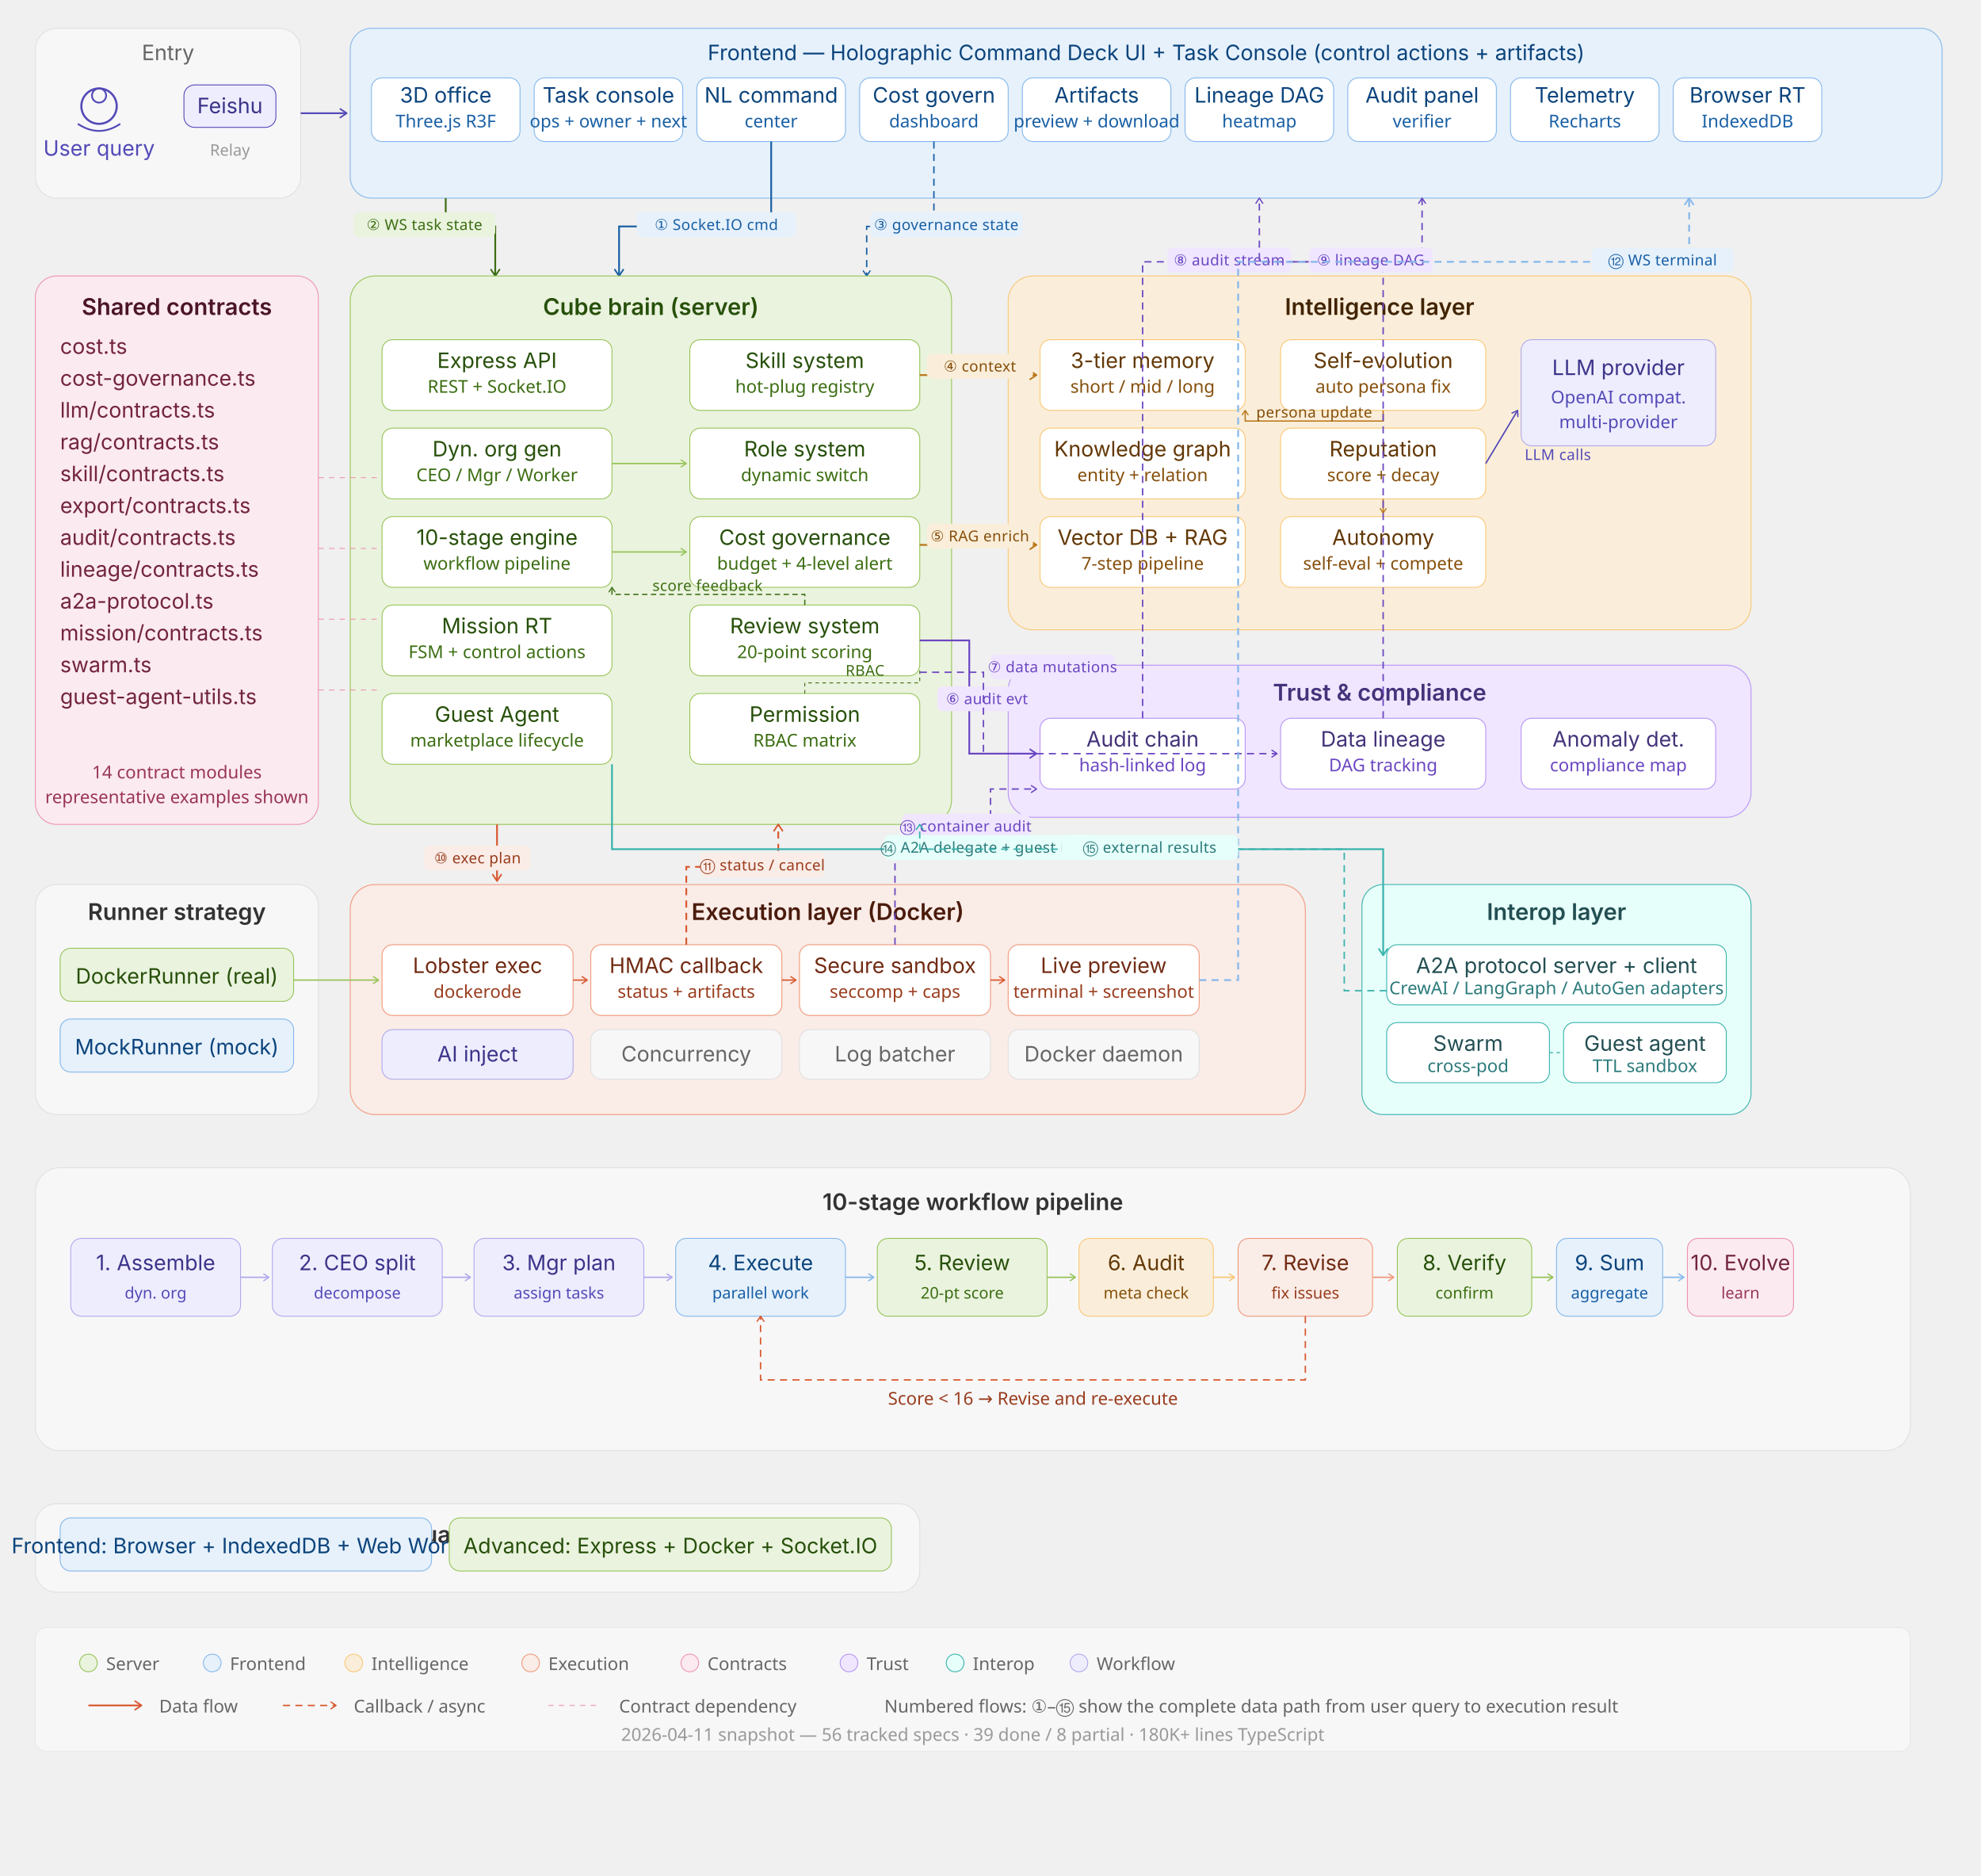
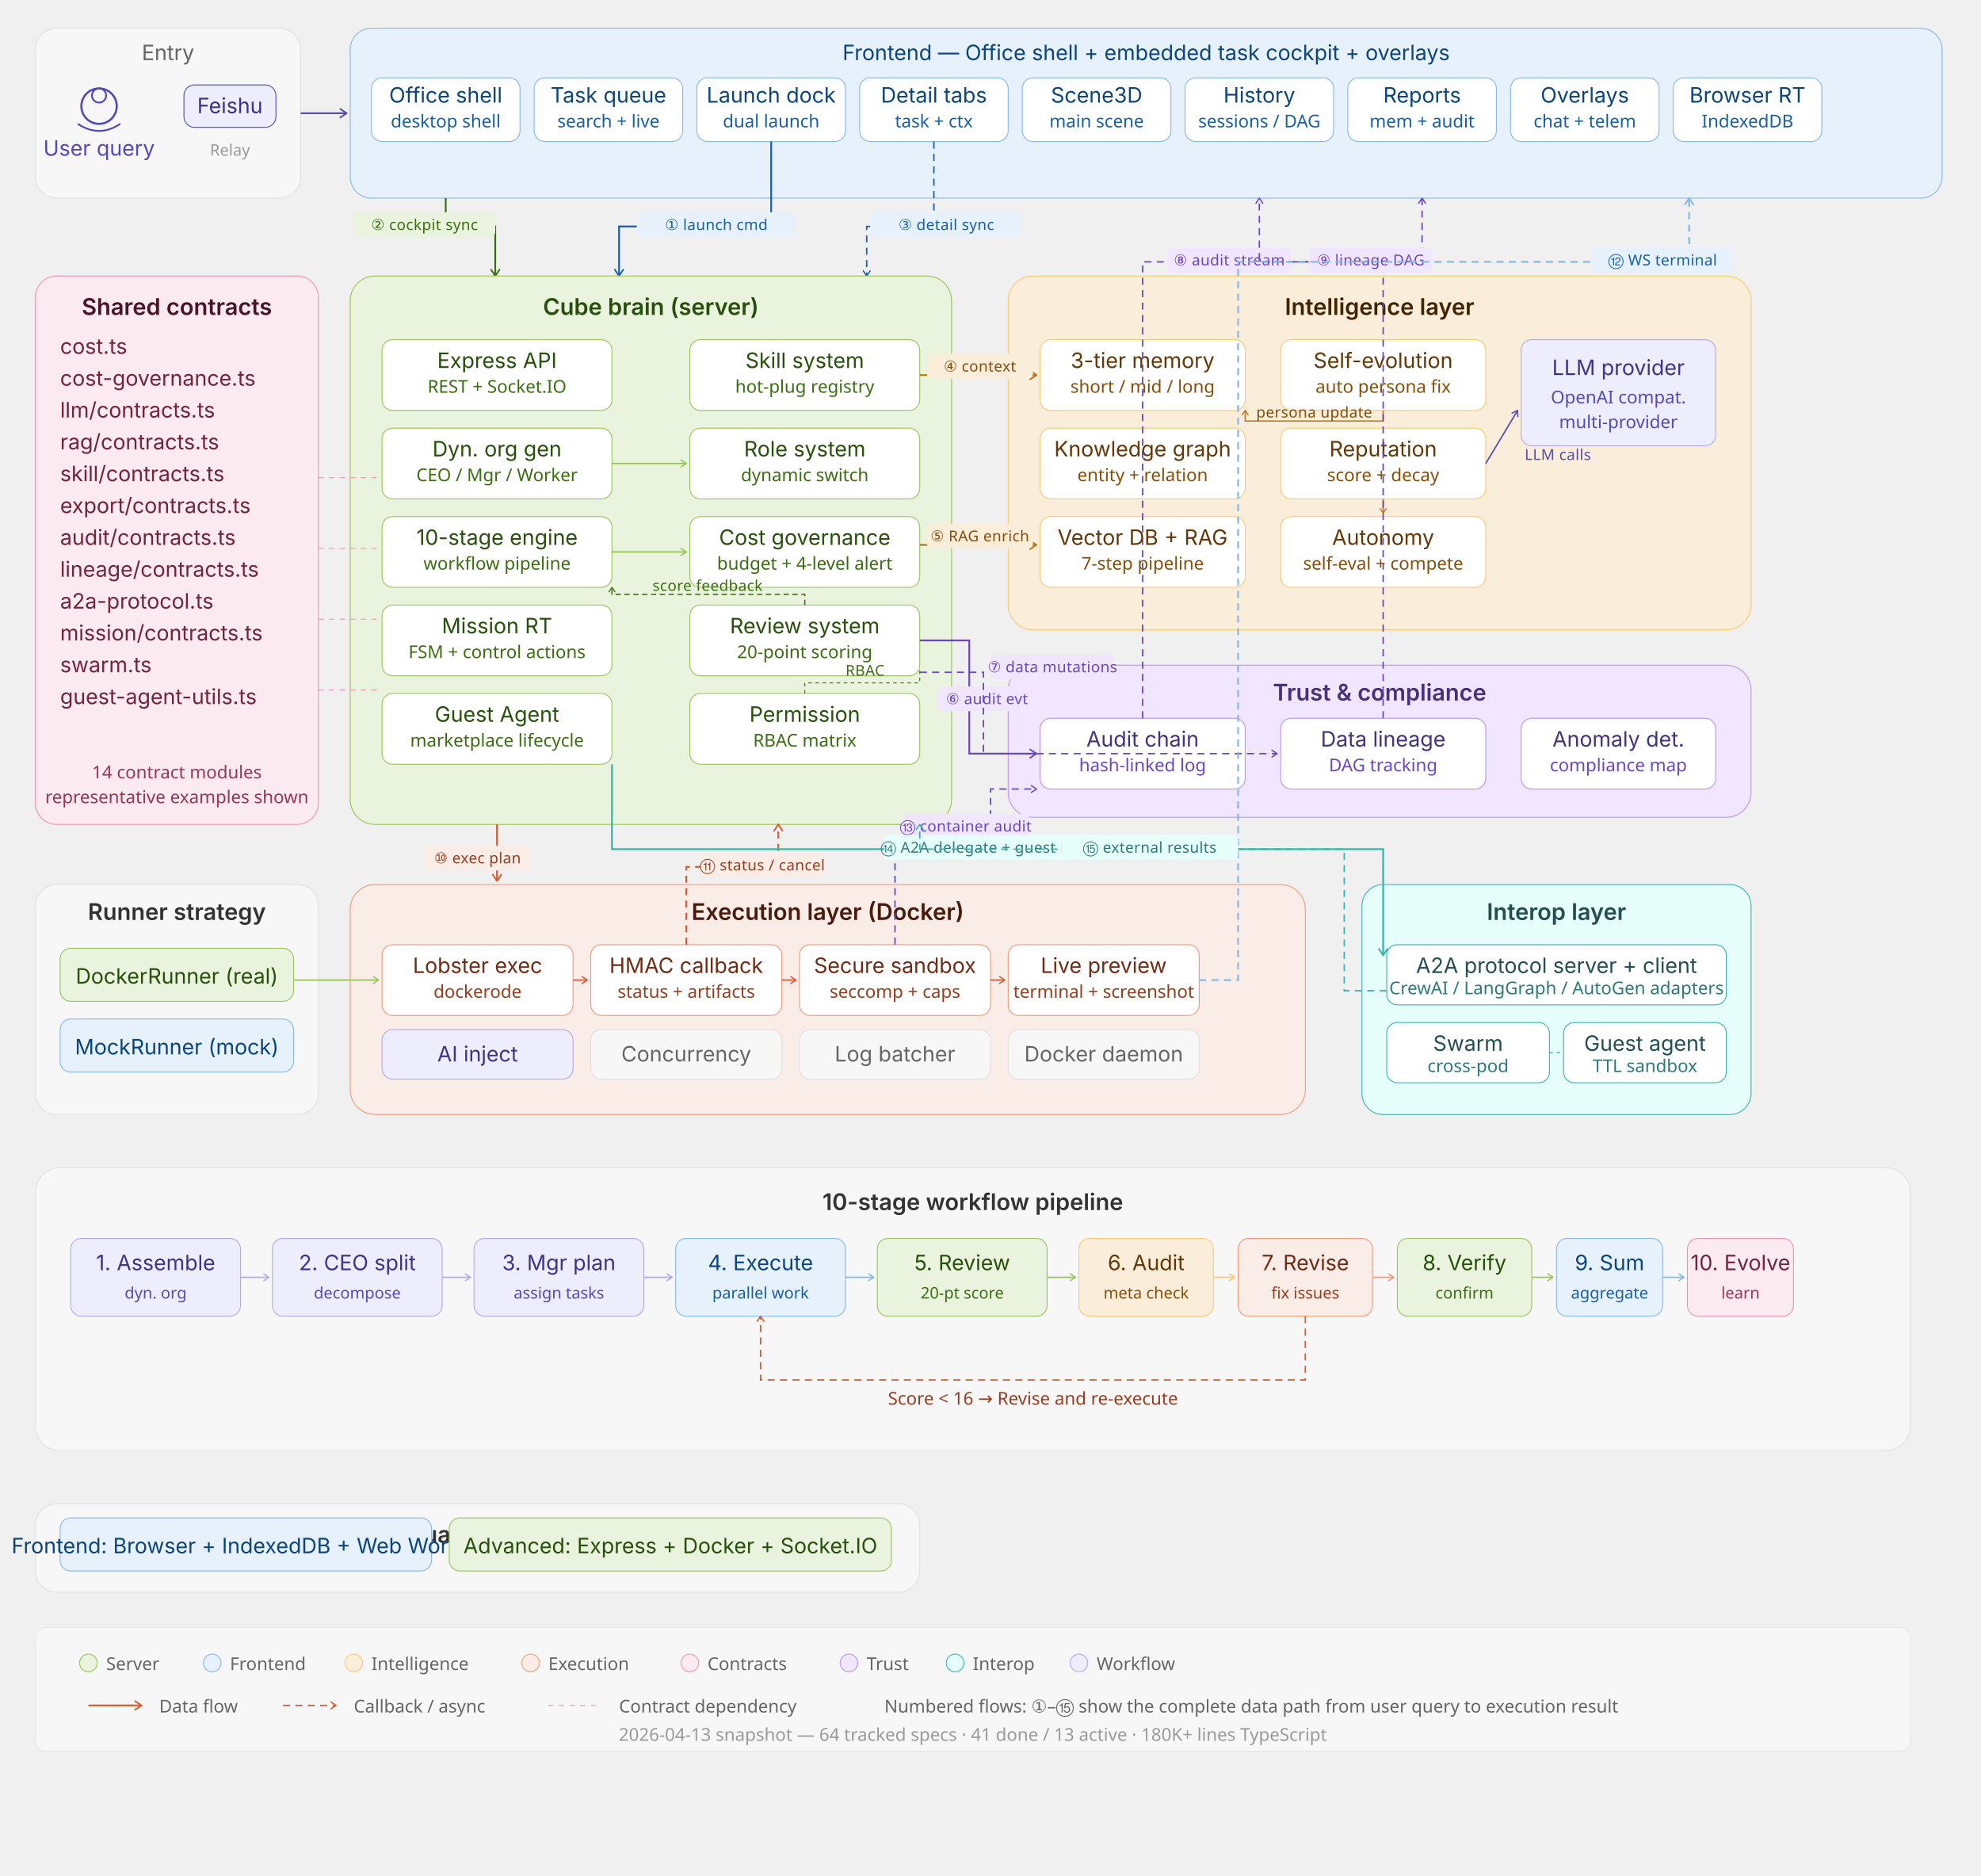
<svg xmlns="http://www.w3.org/2000/svg" width="1120" height="1060" viewBox="0 0 1120 1060">
  <style>
  .ts { font-family: system-ui, -apple-system, sans-serif; font-size: 12px; }
  .th { font-family: system-ui, -apple-system, sans-serif; font-size: 13px; font-weight: 600; }
  .sm { font-family: system-ui, sans-serif; font-size: 10px; }
  .xs { font-family: system-ui, sans-serif; font-size: 9px; }
  .fl { font-family: system-ui, sans-serif; font-size: 8.5px; letter-spacing: 0.02em; }
</style>
  <defs>
    <marker id="a" viewBox="0 0 10 10" refX="8" refY="5" markerWidth="6" markerHeight="6" orient="auto-start-reverse">
      <path d="M2 1L8 5L2 9" fill="none" stroke="context-stroke" stroke-width="1.5" stroke-linecap="round" stroke-linejoin="round" />
    </marker>
  </defs>
  <rect x="20" y="16" width="150" height="96" rx="12" fill="#F7F7F8" stroke="#E0E0E0" stroke-width="0.5" />
  <text class="ts" x="95" y="34" text-anchor="middle" fill="#666">Entry</text>
  <circle cx="56" cy="60" r="10" fill="none" stroke="#534AB7" stroke-width="1.2" />
  <circle cx="56" cy="54" r="4" fill="none" stroke="#534AB7" stroke-width="1" />
  <path d="M44 70Q56 78 68 70" fill="none" stroke="#534AB7" stroke-width="1" />
  <text class="ts" x="56" y="88" text-anchor="middle" fill="#534AB7">User query</text>
  <rect x="104" y="48" width="52" height="24" rx="6" fill="#EEEDFE" stroke="#534AB7" stroke-width="0.5" />
  <text class="ts" x="130" y="64" text-anchor="middle" fill="#3C3489">Feishu</text>
  <text class="xs" x="130" y="88" text-anchor="middle" fill="#999">Relay</text>
  <line x1="170" y1="64" x2="196" y2="64" stroke="#534AB7" stroke-width="1" marker-end="url(#a)" />
  <rect x="198" y="16" width="900" height="96" rx="12" fill="#E6F1FB" stroke="#85B7EB" stroke-width="0.5" />
-   <text class="ts" x="648" y="34" text-anchor="middle" fill="#0C447C">Frontend — Holographic Command Deck UI + Task Console (control actions + artifacts)</text>
+   <text class="ts" x="648" y="34" text-anchor="middle" fill="#0C447C">Frontend — Office shell + embedded task cockpit + overlays</text>
  <rect x="210" y="44" width="84" height="36" rx="6" fill="#fff" stroke="#85B7EB" stroke-width="0.5" />
-   <text class="ts" x="252" y="58" text-anchor="middle" fill="#0C447C">3D office</text>
-   <text class="sm" x="252" y="72" text-anchor="middle" fill="#185FA5">Three.js R3F</text>
+   <text class="ts" x="252" y="58" text-anchor="middle" fill="#0C447C">Office shell</text>
+   <text class="sm" x="252" y="72" text-anchor="middle" fill="#185FA5">desktop shell</text>
  <rect x="302" y="44" width="84" height="36" rx="6" fill="#fff" stroke="#85B7EB" stroke-width="0.5" />
-   <text class="ts" x="344" y="58" text-anchor="middle" fill="#0C447C">Task console</text>
-   <text class="sm" x="344" y="72" text-anchor="middle" fill="#185FA5">ops + owner + next</text>
+   <text class="ts" x="344" y="58" text-anchor="middle" fill="#0C447C">Task queue</text>
+   <text class="sm" x="344" y="72" text-anchor="middle" fill="#185FA5">search + live</text>
  <rect x="394" y="44" width="84" height="36" rx="6" fill="#fff" stroke="#85B7EB" stroke-width="0.5" />
-   <text class="ts" x="436" y="58" text-anchor="middle" fill="#0C447C">NL command</text>
-   <text class="sm" x="436" y="72" text-anchor="middle" fill="#185FA5">center</text>
+   <text class="ts" x="436" y="58" text-anchor="middle" fill="#0C447C">Launch dock</text>
+   <text class="sm" x="436" y="72" text-anchor="middle" fill="#185FA5">dual launch</text>
  <rect x="486" y="44" width="84" height="36" rx="6" fill="#fff" stroke="#85B7EB" stroke-width="0.5" />
-   <text class="ts" x="528" y="58" text-anchor="middle" fill="#0C447C">Cost govern</text>
-   <text class="sm" x="528" y="72" text-anchor="middle" fill="#185FA5">dashboard</text>
+   <text class="ts" x="528" y="58" text-anchor="middle" fill="#0C447C">Detail tabs</text>
+   <text class="sm" x="528" y="72" text-anchor="middle" fill="#185FA5">task + ctx</text>
  <rect x="578" y="44" width="84" height="36" rx="6" fill="#fff" stroke="#85B7EB" stroke-width="0.5" />
-   <text class="ts" x="620" y="58" text-anchor="middle" fill="#0C447C">Artifacts</text>
-   <text class="sm" x="620" y="72" text-anchor="middle" fill="#185FA5">preview + download</text>
+   <text class="ts" x="620" y="58" text-anchor="middle" fill="#0C447C">Scene3D</text>
+   <text class="sm" x="620" y="72" text-anchor="middle" fill="#185FA5">main scene</text>
  <rect x="670" y="44" width="84" height="36" rx="6" fill="#fff" stroke="#85B7EB" stroke-width="0.5" />
-   <text class="ts" x="712" y="58" text-anchor="middle" fill="#0C447C">Lineage DAG</text>
-   <text class="sm" x="712" y="72" text-anchor="middle" fill="#185FA5">heatmap</text>
+   <text class="ts" x="712" y="58" text-anchor="middle" fill="#0C447C">History</text>
+   <text class="sm" x="712" y="72" text-anchor="middle" fill="#185FA5">sessions / DAG</text>
  <rect x="762" y="44" width="84" height="36" rx="6" fill="#fff" stroke="#85B7EB" stroke-width="0.5" />
-   <text class="ts" x="804" y="58" text-anchor="middle" fill="#0C447C">Audit panel</text>
-   <text class="sm" x="804" y="72" text-anchor="middle" fill="#185FA5">verifier</text>
+   <text class="ts" x="804" y="58" text-anchor="middle" fill="#0C447C">Reports</text>
+   <text class="sm" x="804" y="72" text-anchor="middle" fill="#185FA5">mem + audit</text>
  <rect x="854" y="44" width="84" height="36" rx="6" fill="#fff" stroke="#85B7EB" stroke-width="0.5" />
-   <text class="ts" x="896" y="58" text-anchor="middle" fill="#0C447C">Telemetry</text>
-   <text class="sm" x="896" y="72" text-anchor="middle" fill="#185FA5">Recharts</text>
+   <text class="ts" x="896" y="58" text-anchor="middle" fill="#0C447C">Overlays</text>
+   <text class="sm" x="896" y="72" text-anchor="middle" fill="#185FA5">chat + telem</text>
  <rect x="946" y="44" width="84" height="36" rx="6" fill="#fff" stroke="#85B7EB" stroke-width="0.5" />
  <text class="ts" x="988" y="58" text-anchor="middle" fill="#0C447C">Browser RT</text>
  <text class="sm" x="988" y="72" text-anchor="middle" fill="#185FA5">IndexedDB</text>
  <path d="M436 80 L436 128 L350 128 L350 156" fill="none" stroke="#185FA5" stroke-width="1" marker-end="url(#a)" />
  <rect x="360" y="120" width="90" height="14" rx="3" fill="#E6F1FB" stroke="none" />
-   <text class="fl" x="405" y="130" text-anchor="middle" fill="#185FA5">① Socket.IO cmd</text>
+   <text class="fl" x="405" y="130" text-anchor="middle" fill="#185FA5">① launch cmd</text>
  <path d="M252 112 L252 128 L280 128 L280 156" fill="none" stroke="#3B6D11" stroke-width="1" marker-end="url(#a)" />
  <rect x="200" y="120" width="80" height="14" rx="3" fill="#EAF3DE" stroke="none" />
-   <text class="fl" x="240" y="130" text-anchor="middle" fill="#3B6D11">② WS task state</text>
+   <text class="fl" x="240" y="130" text-anchor="middle" fill="#3B6D11">② cockpit sync</text>
  <path d="M528 80 L528 128 L490 128 L490 156" fill="none" stroke="#185FA5" stroke-width="0.8" stroke-dasharray="4 3" marker-end="url(#a)" />
  <rect x="492" y="120" width="86" height="14" rx="3" fill="#E6F1FB" stroke="none" />
-   <text class="fl" x="535" y="130" text-anchor="middle" fill="#185FA5">③ governance state</text>
+   <text class="fl" x="535" y="130" text-anchor="middle" fill="#185FA5">③ detail sync</text>
  <rect x="198" y="156" width="340" height="310" rx="14" fill="#EAF3DE" stroke="#97C459" stroke-width="0.5" />
  <text class="th" x="368" y="178" text-anchor="middle" fill="#27500A">Cube brain (server)</text>
  <rect x="216" y="192" width="130" height="40" rx="6" fill="#fff" stroke="#97C459" stroke-width="0.5" />
  <text class="ts" x="281" y="208" text-anchor="middle" fill="#27500A">Express API</text>
  <text class="sm" x="281" y="222" text-anchor="middle" fill="#3B6D11">REST + Socket.IO</text>
  <rect x="216" y="242" width="130" height="40" rx="6" fill="#fff" stroke="#97C459" stroke-width="0.5" />
  <text class="ts" x="281" y="258" text-anchor="middle" fill="#27500A">Dyn. org gen</text>
  <text class="sm" x="281" y="272" text-anchor="middle" fill="#3B6D11">CEO / Mgr / Worker</text>
  <rect x="216" y="292" width="130" height="40" rx="6" fill="#fff" stroke="#97C459" stroke-width="0.5" />
  <text class="ts" x="281" y="308" text-anchor="middle" fill="#27500A">10-stage engine</text>
  <text class="sm" x="281" y="322" text-anchor="middle" fill="#3B6D11">workflow pipeline</text>
  <rect x="216" y="342" width="130" height="40" rx="6" fill="#fff" stroke="#97C459" stroke-width="0.5" />
  <text class="ts" x="281" y="358" text-anchor="middle" fill="#27500A">Mission RT</text>
  <text class="sm" x="281" y="372" text-anchor="middle" fill="#3B6D11">FSM + control actions</text>
  <rect x="216" y="392" width="130" height="40" rx="6" fill="#fff" stroke="#97C459" stroke-width="0.5" />
  <text class="ts" x="281" y="408" text-anchor="middle" fill="#27500A">Guest Agent</text>
  <text class="sm" x="281" y="422" text-anchor="middle" fill="#3B6D11">marketplace lifecycle</text>
  <rect x="390" y="192" width="130" height="40" rx="6" fill="#fff" stroke="#97C459" stroke-width="0.5" />
  <text class="ts" x="455" y="208" text-anchor="middle" fill="#27500A">Skill system</text>
  <text class="sm" x="455" y="222" text-anchor="middle" fill="#3B6D11">hot-plug registry</text>
  <rect x="390" y="242" width="130" height="40" rx="6" fill="#fff" stroke="#97C459" stroke-width="0.5" />
  <text class="ts" x="455" y="258" text-anchor="middle" fill="#27500A">Role system</text>
  <text class="sm" x="455" y="272" text-anchor="middle" fill="#3B6D11">dynamic switch</text>
  <rect x="390" y="292" width="130" height="40" rx="6" fill="#fff" stroke="#97C459" stroke-width="0.5" />
  <text class="ts" x="455" y="308" text-anchor="middle" fill="#27500A">Cost governance</text>
  <text class="sm" x="455" y="322" text-anchor="middle" fill="#3B6D11">budget + 4-level alert</text>
  <rect x="390" y="342" width="130" height="40" rx="6" fill="#fff" stroke="#97C459" stroke-width="0.5" />
  <text class="ts" x="455" y="358" text-anchor="middle" fill="#27500A">Review system</text>
  <text class="sm" x="455" y="372" text-anchor="middle" fill="#3B6D11">20-point scoring</text>
  <rect x="390" y="392" width="130" height="40" rx="6" fill="#fff" stroke="#97C459" stroke-width="0.5" />
  <text class="ts" x="455" y="408" text-anchor="middle" fill="#27500A">Permission</text>
  <text class="sm" x="455" y="422" text-anchor="middle" fill="#3B6D11">RBAC matrix</text>
  <line x1="346" y1="312" x2="388" y2="312" stroke="#97C459" stroke-width="0.8" marker-end="url(#a)" />
  <line x1="346" y1="262" x2="388" y2="262" stroke="#97C459" stroke-width="0.8" marker-end="url(#a)" />
  <path d="M455 342 L455 336 L346 336 L346 332" fill="none" stroke="#3B6D11" stroke-width="0.7" stroke-dasharray="3 2" marker-end="url(#a)" />
  <text class="fl" x="400" y="334" text-anchor="middle" fill="#3B6D11">score feedback</text>
  <path d="M455 392 L455 386 L520 386 L520 378" fill="none" stroke="#3B6D11" stroke-width="0.5" stroke-dasharray="2 2" />
  <text class="fl" x="500" y="382" text-anchor="end" fill="#3B6D11">RBAC</text>
  <rect x="570" y="156" width="420" height="200" rx="14" fill="#FAEEDA" stroke="#FAC775" stroke-width="0.5" />
  <text class="th" x="780" y="178" text-anchor="middle" fill="#412402">Intelligence layer</text>
  <rect x="588" y="192" width="116" height="40" rx="6" fill="#fff" stroke="#FAC775" stroke-width="0.5" />
  <text class="ts" x="646" y="208" text-anchor="middle" fill="#633806">3-tier memory</text>
  <text class="sm" x="646" y="222" text-anchor="middle" fill="#854F0B">short / mid / long</text>
  <rect x="588" y="242" width="116" height="40" rx="6" fill="#fff" stroke="#FAC775" stroke-width="0.5" />
  <text class="ts" x="646" y="258" text-anchor="middle" fill="#633806">Knowledge graph</text>
  <text class="sm" x="646" y="272" text-anchor="middle" fill="#854F0B">entity + relation</text>
  <rect x="588" y="292" width="116" height="40" rx="6" fill="#fff" stroke="#FAC775" stroke-width="0.5" />
  <text class="ts" x="646" y="308" text-anchor="middle" fill="#633806">Vector DB + RAG</text>
  <text class="sm" x="646" y="322" text-anchor="middle" fill="#854F0B">7-step pipeline</text>
  <rect x="724" y="192" width="116" height="40" rx="6" fill="#fff" stroke="#FAC775" stroke-width="0.5" />
  <text class="ts" x="782" y="208" text-anchor="middle" fill="#633806">Self-evolution</text>
  <text class="sm" x="782" y="222" text-anchor="middle" fill="#854F0B">auto persona fix</text>
  <rect x="724" y="242" width="116" height="40" rx="6" fill="#fff" stroke="#FAC775" stroke-width="0.5" />
  <text class="ts" x="782" y="258" text-anchor="middle" fill="#633806">Reputation</text>
  <text class="sm" x="782" y="272" text-anchor="middle" fill="#854F0B">score + decay</text>
  <rect x="724" y="292" width="116" height="40" rx="6" fill="#fff" stroke="#FAC775" stroke-width="0.5" />
  <text class="ts" x="782" y="308" text-anchor="middle" fill="#633806">Autonomy</text>
  <text class="sm" x="782" y="322" text-anchor="middle" fill="#854F0B">self-eval + compete</text>
  <rect x="860" y="192" width="110" height="60" rx="6" fill="#EEEDFE" stroke="#AFA9EC" stroke-width="0.5" />
  <text class="ts" x="915" y="212" text-anchor="middle" fill="#3C3489">LLM provider</text>
  <text class="sm" x="915" y="228" text-anchor="middle" fill="#534AB7">OpenAI compat.</text>
  <text class="sm" x="915" y="242" text-anchor="middle" fill="#534AB7">multi-provider</text>
  <line x1="520" y1="212" x2="586" y2="212" stroke="#BA7517" stroke-width="1" marker-end="url(#a)" />
  <rect x="524" y="200" width="60" height="14" rx="3" fill="#FAEEDA" stroke="none" />
  <text class="fl" x="554" y="210" text-anchor="middle" fill="#854F0B">④ context</text>
  <line x1="520" y1="308" x2="586" y2="308" stroke="#BA7517" stroke-width="1" marker-end="url(#a)" />
  <rect x="524" y="296" width="60" height="14" rx="3" fill="#FAEEDA" stroke="none" />
  <text class="fl" x="554" y="306" text-anchor="middle" fill="#854F0B">⑤ RAG enrich</text>
  <line x1="840" y1="262" x2="858" y2="232" stroke="#534AB7" stroke-width="0.8" marker-end="url(#a)" />
  <text class="fl" x="862" y="260" fill="#534AB7">LLM calls</text>
  <path d="M782 232 L782 238 L704 238 L704 232" fill="none" stroke="#BA7517" stroke-width="0.7" marker-end="url(#a)" />
  <text class="fl" x="743" y="236" text-anchor="middle" fill="#854F0B">persona update</text>
  <line x1="782" y1="282" x2="782" y2="290" stroke="#BA7517" stroke-width="0.7" marker-end="url(#a)" />
  <rect x="570" y="376" width="420" height="86" rx="14" fill="#F0E6FF" stroke="#B794F4" stroke-width="0.5" />
  <text class="th" x="780" y="396" text-anchor="middle" fill="#44337A">Trust &amp; compliance</text>
  <rect x="588" y="406" width="116" height="40" rx="6" fill="#fff" stroke="#B794F4" stroke-width="0.5" />
  <text class="ts" x="646" y="422" text-anchor="middle" fill="#44337A">Audit chain</text>
  <text class="sm" x="646" y="436" text-anchor="middle" fill="#6B46C1">hash-linked log</text>
  <rect x="724" y="406" width="116" height="40" rx="6" fill="#fff" stroke="#B794F4" stroke-width="0.5" />
  <text class="ts" x="782" y="422" text-anchor="middle" fill="#44337A">Data lineage</text>
  <text class="sm" x="782" y="436" text-anchor="middle" fill="#6B46C1">DAG tracking</text>
  <rect x="860" y="406" width="110" height="40" rx="6" fill="#fff" stroke="#B794F4" stroke-width="0.5" />
  <text class="ts" x="915" y="422" text-anchor="middle" fill="#44337A">Anomaly det.</text>
  <text class="sm" x="915" y="436" text-anchor="middle" fill="#6B46C1">compliance map</text>
  <path d="M520 362 L548 362 L548 426 L586 426" fill="none" stroke="#6B46C1" stroke-width="1" marker-end="url(#a)" />
  <rect x="530" y="388" width="56" height="14" rx="3" fill="#F0E6FF" stroke="none" />
  <text class="fl" x="558" y="398" text-anchor="middle" fill="#6B46C1">⑥ audit evt</text>
  <path d="M520 380 L556 380 L556 426 L722 426" fill="none" stroke="#6B46C1" stroke-width="0.8" stroke-dasharray="4 3" marker-end="url(#a)" />
  <rect x="560" y="370" width="70" height="14" rx="3" fill="#F0E6FF" stroke="none" />
  <text class="fl" x="595" y="380" text-anchor="middle" fill="#6B46C1">⑦ data mutations</text>
  <path d="M646 406 L646 148 L804 148 L804 112" fill="none" stroke="#6B46C1" stroke-width="0.8" stroke-dasharray="4 3" marker-end="url(#a)" />
  <rect x="660" y="140" width="70" height="14" rx="3" fill="#F0E6FF" stroke="none" />
  <text class="fl" x="695" y="150" text-anchor="middle" fill="#6B46C1">⑧ audit stream</text>
  <path d="M782 406 L782 148 L712 148 L712 112" fill="none" stroke="#6B46C1" stroke-width="0.8" stroke-dasharray="4 3" marker-end="url(#a)" />
  <rect x="740" y="140" width="70" height="14" rx="3" fill="#F0E6FF" stroke="none" />
  <text class="fl" x="775" y="150" text-anchor="middle" fill="#6B46C1">⑨ lineage DAG</text>
  <rect x="198" y="500" width="540" height="130" rx="14" fill="#FAECE7" stroke="#F0997B" stroke-width="0.5" />
  <text class="th" x="468" y="520" text-anchor="middle" fill="#4A1B0C">Execution layer (Docker)</text>
  <rect x="216" y="534" width="108" height="40" rx="6" fill="#fff" stroke="#F0997B" stroke-width="0.5" />
  <text class="ts" x="270" y="550" text-anchor="middle" fill="#712B13">Lobster exec</text>
  <text class="sm" x="270" y="564" text-anchor="middle" fill="#993C1D">dockerode</text>
  <rect x="334" y="534" width="108" height="40" rx="6" fill="#fff" stroke="#F0997B" stroke-width="0.5" />
  <text class="ts" x="388" y="550" text-anchor="middle" fill="#712B13">HMAC callback</text>
  <text class="sm" x="388" y="564" text-anchor="middle" fill="#993C1D">status + artifacts</text>
  <rect x="452" y="534" width="108" height="40" rx="6" fill="#fff" stroke="#F0997B" stroke-width="0.5" />
  <text class="ts" x="506" y="550" text-anchor="middle" fill="#712B13">Secure sandbox</text>
  <text class="sm" x="506" y="564" text-anchor="middle" fill="#993C1D">seccomp + caps</text>
  <rect x="570" y="534" width="108" height="40" rx="6" fill="#fff" stroke="#F0997B" stroke-width="0.5" />
  <text class="ts" x="624" y="550" text-anchor="middle" fill="#712B13">Live preview</text>
  <text class="sm" x="624" y="564" text-anchor="middle" fill="#993C1D">terminal + screenshot</text>
  <rect x="216" y="582" width="108" height="28" rx="6" fill="#EEEDFE" stroke="#AFA9EC" stroke-width="0.5" />
  <text class="ts" x="270" y="600" text-anchor="middle" fill="#3C3489">AI inject</text>
  <rect x="334" y="582" width="108" height="28" rx="6" fill="#F7F7F8" stroke="#E0E0E0" stroke-width="0.5" />
  <text class="ts" x="388" y="600" text-anchor="middle" fill="#666">Concurrency</text>
  <rect x="452" y="582" width="108" height="28" rx="6" fill="#F7F7F8" stroke="#E0E0E0" stroke-width="0.5" />
  <text class="ts" x="506" y="600" text-anchor="middle" fill="#666">Log batcher</text>
  <rect x="570" y="582" width="108" height="28" rx="6" fill="#F7F7F8" stroke="#E0E0E0" stroke-width="0.5" />
  <text class="ts" x="624" y="600" text-anchor="middle" fill="#666">Docker daemon</text>
  <path d="M281 466 L281 498" fill="none" stroke="#D85A30" stroke-width="1" marker-end="url(#a)" />
  <rect x="240" y="478" width="60" height="14" rx="3" fill="#FAECE7" stroke="none" />
  <text class="fl" x="270" y="488" text-anchor="middle" fill="#993C1D">⑩ exec plan</text>
  <path d="M388 534 L388 490 L440 490 L440 466" fill="none" stroke="#D85A30" stroke-width="1" stroke-dasharray="4 3" marker-end="url(#a)" />
  <rect x="396" y="482" width="70" height="14" rx="3" fill="#FAECE7" stroke="none" />
  <text class="fl" x="431" y="492" text-anchor="middle" fill="#993C1D">⑪ status / cancel</text>
  <line x1="324" y1="554" x2="332" y2="554" stroke="#D85A30" stroke-width="0.8" marker-end="url(#a)" />
  <line x1="442" y1="554" x2="450" y2="554" stroke="#D85A30" stroke-width="0.8" marker-end="url(#a)" />
  <line x1="560" y1="554" x2="568" y2="554" stroke="#D85A30" stroke-width="0.8" marker-end="url(#a)" />
  <path d="M678 554 L700 554 L700 148 L955 148 L955 112" fill="none" stroke="#85B7EB" stroke-width="1" stroke-dasharray="4 3" marker-end="url(#a)" />
  <rect x="900" y="140" width="80" height="14" rx="3" fill="#E6F1FB" stroke="none" />
  <text class="fl" x="940" y="150" text-anchor="middle" fill="#185FA5">⑫ WS terminal</text>
  <path d="M506 534 L506 480 L560 480 L560 446 L586 446" fill="none" stroke="#6B46C1" stroke-width="0.8" stroke-dasharray="4 3" marker-end="url(#a)" />
  <rect x="510" y="460" width="72" height="14" rx="3" fill="#F0E6FF" stroke="none" />
  <text class="fl" x="546" y="470" text-anchor="middle" fill="#6B46C1">⑬ container audit</text>
  <rect x="770" y="500" width="220" height="130" rx="12" fill="#E6FFFA" stroke="#38B2AC" stroke-width="0.5" />
  <text class="th" x="880" y="520" text-anchor="middle" fill="#234E52">Interop layer</text>
  <rect x="784" y="534" width="192" height="34" rx="6" fill="#fff" stroke="#38B2AC" stroke-width="0.5" />
  <text class="ts" x="880" y="550" text-anchor="middle" fill="#234E52">A2A protocol server + client</text>
  <text class="sm" x="880" y="562" text-anchor="middle" fill="#2C7A7B">CrewAI / LangGraph / AutoGen adapters</text>
  <rect x="784" y="578" width="92" height="34" rx="6" fill="#fff" stroke="#38B2AC" stroke-width="0.5" />
  <text class="ts" x="830" y="594" text-anchor="middle" fill="#234E52">Swarm</text>
  <text class="sm" x="830" y="606" text-anchor="middle" fill="#2C7A7B">cross-pod</text>
  <rect x="884" y="578" width="92" height="34" rx="6" fill="#fff" stroke="#38B2AC" stroke-width="0.5" />
  <text class="ts" x="930" y="594" text-anchor="middle" fill="#234E52">Guest agent</text>
  <text class="sm" x="930" y="606" text-anchor="middle" fill="#2C7A7B">TTL sandbox</text>
  <line x1="876" y1="595" x2="882" y2="595" stroke="#38B2AC" stroke-width="0.6" stroke-dasharray="2 2" />
  <path d="M346 432 L346 480 L782 480 L782 540" fill="none" stroke="#38B2AC" stroke-width="1" marker-end="url(#a)" />
  <rect x="500" y="472" width="120" height="14" rx="3" fill="#E6FFFA" stroke="none" />
  <text class="fl" x="560" y="482" text-anchor="middle" fill="#2C7A7B">⑭ A2A delegate + guest invite</text>
  <path d="M784 560 L760 560 L760 480 L520 480 L520 466" fill="none" stroke="#38B2AC" stroke-width="0.8" stroke-dasharray="4 3" marker-end="url(#a)" />
  <rect x="600" y="472" width="100" height="14" rx="3" fill="#E6FFFA" stroke="none" />
  <text class="fl" x="650" y="482" text-anchor="middle" fill="#2C7A7B">⑮ external results</text>
  <rect x="20" y="156" width="160" height="310" rx="12" fill="#FBEAF0" stroke="#ED93B1" stroke-width="0.5" />
  <text class="th" x="100" y="178" text-anchor="middle" fill="#4B1528">Shared contracts</text>
  <text class="ts" x="34" y="200" fill="#72243E">cost.ts</text>
  <text class="ts" x="34" y="218" fill="#72243E">cost-governance.ts</text>
  <text class="ts" x="34" y="236" fill="#72243E">llm/contracts.ts</text>
  <text class="ts" x="34" y="254" fill="#72243E">rag/contracts.ts</text>
  <text class="ts" x="34" y="272" fill="#72243E">skill/contracts.ts</text>
  <text class="ts" x="34" y="290" fill="#72243E">export/contracts.ts</text>
  <text class="ts" x="34" y="308" fill="#72243E">audit/contracts.ts</text>
  <text class="ts" x="34" y="326" fill="#72243E">lineage/contracts.ts</text>
  <text class="ts" x="34" y="344" fill="#72243E">a2a-protocol.ts</text>
  <text class="ts" x="34" y="362" fill="#72243E">mission/contracts.ts</text>
  <text class="ts" x="34" y="380" fill="#72243E">swarm.ts</text>
  <text class="ts" x="34" y="398" fill="#72243E">guest-agent-utils.ts</text>
  <text class="sm" x="100" y="440" text-anchor="middle" fill="#993556">14 contract modules</text>
  <text class="sm" x="100" y="454" text-anchor="middle" fill="#993556">representative examples shown</text>
  <line x1="180" y1="270" x2="214" y2="270" stroke="#ED93B1" stroke-width="0.5" stroke-dasharray="3 3" />
  <line x1="180" y1="310" x2="214" y2="310" stroke="#ED93B1" stroke-width="0.5" stroke-dasharray="3 3" />
  <line x1="180" y1="350" x2="214" y2="350" stroke="#ED93B1" stroke-width="0.5" stroke-dasharray="3 3" />
  <line x1="180" y1="390" x2="214" y2="390" stroke="#ED93B1" stroke-width="0.5" stroke-dasharray="3 3" />
  <rect x="20" y="500" width="160" height="130" rx="12" fill="#F7F7F8" stroke="#E0E0E0" stroke-width="0.5" />
  <text class="th" x="100" y="520" text-anchor="middle" fill="#333">Runner strategy</text>
  <rect x="34" y="536" width="132" height="30" rx="6" fill="#EAF3DE" stroke="#97C459" stroke-width="0.5" />
  <text class="ts" x="100" y="556" text-anchor="middle" fill="#27500A">DockerRunner (real)</text>
  <rect x="34" y="576" width="132" height="30" rx="6" fill="#E6F1FB" stroke="#85B7EB" stroke-width="0.5" />
  <text class="ts" x="100" y="596" text-anchor="middle" fill="#0C447C">MockRunner (mock)</text>
  <line x1="166" y1="554" x2="214" y2="554" stroke="#97C459" stroke-width="0.8" marker-end="url(#a)" />
  <rect x="20" y="660" width="1060" height="160" rx="14" fill="#F7F7F8" stroke="#E0E0E0" stroke-width="0.5" />
  <text class="th" x="550" y="684" text-anchor="middle" fill="#333">10-stage workflow pipeline</text>
  <rect x="40" y="700" width="96" height="44" rx="6" fill="#EEEDFE" stroke="#AFA9EC" stroke-width="0.5" />
  <text class="ts" x="88" y="718" text-anchor="middle" fill="#3C3489">1. Assemble</text>
  <text class="xs" x="88" y="734" text-anchor="middle" fill="#534AB7">dyn. org</text>
  <line x1="136" y1="722" x2="152" y2="722" stroke="#AFA9EC" stroke-width="0.8" marker-end="url(#a)" />
  <rect x="154" y="700" width="96" height="44" rx="6" fill="#EEEDFE" stroke="#AFA9EC" stroke-width="0.5" />
  <text class="ts" x="202" y="718" text-anchor="middle" fill="#3C3489">2. CEO split</text>
  <text class="xs" x="202" y="734" text-anchor="middle" fill="#534AB7">decompose</text>
  <line x1="250" y1="722" x2="266" y2="722" stroke="#AFA9EC" stroke-width="0.8" marker-end="url(#a)" />
  <rect x="268" y="700" width="96" height="44" rx="6" fill="#EEEDFE" stroke="#AFA9EC" stroke-width="0.5" />
  <text class="ts" x="316" y="718" text-anchor="middle" fill="#3C3489">3. Mgr plan</text>
  <text class="xs" x="316" y="734" text-anchor="middle" fill="#534AB7">assign tasks</text>
  <line x1="364" y1="722" x2="380" y2="722" stroke="#AFA9EC" stroke-width="0.8" marker-end="url(#a)" />
  <rect x="382" y="700" width="96" height="44" rx="6" fill="#E6F1FB" stroke="#85B7EB" stroke-width="0.5" />
  <text class="ts" x="430" y="718" text-anchor="middle" fill="#0C447C">4. Execute</text>
  <text class="xs" x="430" y="734" text-anchor="middle" fill="#185FA5">parallel work</text>
  <line x1="478" y1="722" x2="494" y2="722" stroke="#85B7EB" stroke-width="0.8" marker-end="url(#a)" />
  <rect x="496" y="700" width="96" height="44" rx="6" fill="#EAF3DE" stroke="#97C459" stroke-width="0.5" />
  <text class="ts" x="544" y="718" text-anchor="middle" fill="#27500A">5. Review</text>
  <text class="xs" x="544" y="734" text-anchor="middle" fill="#3B6D11">20-pt score</text>
  <line x1="592" y1="722" x2="608" y2="722" stroke="#97C459" stroke-width="0.8" marker-end="url(#a)" />
  <rect x="610" y="700" width="76" height="44" rx="6" fill="#FAEEDA" stroke="#FAC775" stroke-width="0.5" />
  <text class="ts" x="648" y="718" text-anchor="middle" fill="#633806">6. Audit</text>
  <text class="xs" x="648" y="734" text-anchor="middle" fill="#854F0B">meta check</text>
  <line x1="686" y1="722" x2="698" y2="722" stroke="#FAC775" stroke-width="0.8" marker-end="url(#a)" />
  <rect x="700" y="700" width="76" height="44" rx="6" fill="#FAECE7" stroke="#F0997B" stroke-width="0.5" />
  <text class="ts" x="738" y="718" text-anchor="middle" fill="#712B13">7. Revise</text>
  <text class="xs" x="738" y="734" text-anchor="middle" fill="#993C1D">fix issues</text>
  <line x1="776" y1="722" x2="788" y2="722" stroke="#F0997B" stroke-width="0.8" marker-end="url(#a)" />
  <rect x="790" y="700" width="76" height="44" rx="6" fill="#EAF3DE" stroke="#97C459" stroke-width="0.5" />
  <text class="ts" x="828" y="718" text-anchor="middle" fill="#27500A">8. Verify</text>
  <text class="xs" x="828" y="734" text-anchor="middle" fill="#3B6D11">confirm</text>
  <line x1="866" y1="722" x2="878" y2="722" stroke="#97C459" stroke-width="0.8" marker-end="url(#a)" />
  <rect x="880" y="700" width="60" height="44" rx="6" fill="#E6F1FB" stroke="#85B7EB" stroke-width="0.5" />
  <text class="ts" x="910" y="718" text-anchor="middle" fill="#0C447C">9. Sum</text>
  <text class="xs" x="910" y="734" text-anchor="middle" fill="#185FA5">aggregate</text>
  <line x1="940" y1="722" x2="952" y2="722" stroke="#85B7EB" stroke-width="0.8" marker-end="url(#a)" />
  <rect x="954" y="700" width="60" height="44" rx="6" fill="#FBEAF0" stroke="#ED93B1" stroke-width="0.5" />
  <text class="ts" x="984" y="718" text-anchor="middle" fill="#72243E">10. Evolve</text>
  <text class="xs" x="984" y="734" text-anchor="middle" fill="#993556">learn</text>
  <path d="M738 744 L738 780 L430 780 L430 744" fill="none" stroke="#D85A30" stroke-width="0.8" stroke-dasharray="4 3" marker-end="url(#a)" />
  <text class="sm" x="584" y="794" text-anchor="middle" fill="#993C1D">Score &lt; 16 → Revise and re-execute</text>
  <rect x="20" y="850" width="500" height="50" rx="12" fill="#F7F7F8" stroke="#E0E0E0" stroke-width="0.5" />
  <text class="th" x="270" y="872" text-anchor="middle" fill="#333">Dual runtime</text>
  <rect x="34" y="858" width="210" height="30" rx="6" fill="#E6F1FB" stroke="#85B7EB" stroke-width="0.5" />
  <text class="ts" x="139" y="878" text-anchor="middle" fill="#0C447C">Frontend: Browser + IndexedDB + Web Worker</text>
  <rect x="254" y="858" width="250" height="30" rx="6" fill="#EAF3DE" stroke="#97C459" stroke-width="0.5" />
  <text class="ts" x="379" y="878" text-anchor="middle" fill="#27500A">Advanced: Express + Docker + Socket.IO</text>
  <rect x="20" y="920" width="1060" height="70" rx="6" fill="#F7F7F8" stroke="#E0E0E0" stroke-width="0.3" />
  <circle cx="50" cy="940" r="5" fill="#EAF3DE" stroke="#97C459" stroke-width="0.5" />
  <text class="sm" x="60" y="944" fill="#666">Server</text>
  <circle cx="120" cy="940" r="5" fill="#E6F1FB" stroke="#85B7EB" stroke-width="0.5" />
  <text class="sm" x="130" y="944" fill="#666">Frontend</text>
  <circle cx="200" cy="940" r="5" fill="#FAEEDA" stroke="#FAC775" stroke-width="0.5" />
  <text class="sm" x="210" y="944" fill="#666">Intelligence</text>
  <circle cx="300" cy="940" r="5" fill="#FAECE7" stroke="#F0997B" stroke-width="0.5" />
  <text class="sm" x="310" y="944" fill="#666">Execution</text>
  <circle cx="390" cy="940" r="5" fill="#FBEAF0" stroke="#ED93B1" stroke-width="0.5" />
  <text class="sm" x="400" y="944" fill="#666">Contracts</text>
  <circle cx="480" cy="940" r="5" fill="#F0E6FF" stroke="#B794F4" stroke-width="0.5" />
  <text class="sm" x="490" y="944" fill="#666">Trust</text>
  <circle cx="540" cy="940" r="5" fill="#E6FFFA" stroke="#38B2AC" stroke-width="0.5" />
  <text class="sm" x="550" y="944" fill="#666">Interop</text>
  <circle cx="610" cy="940" r="5" fill="#EEEDFE" stroke="#AFA9EC" stroke-width="0.5" />
  <text class="sm" x="620" y="944" fill="#666">Workflow</text>
  <line x1="50" y1="964" x2="80" y2="964" stroke="#D85A30" stroke-width="1" marker-end="url(#a)" />
  <text class="sm" x="90" y="968" fill="#666">Data flow</text>
  <line x1="160" y1="964" x2="190" y2="964" stroke="#D85A30" stroke-width="0.8" stroke-dasharray="4 3" marker-end="url(#a)" />
  <text class="sm" x="200" y="968" fill="#666">Callback / async</text>
  <line x1="310" y1="964" x2="340" y2="964" stroke="#ED93B1" stroke-width="0.5" stroke-dasharray="3 3" />
  <text class="sm" x="350" y="968" fill="#666">Contract dependency</text>
  <text class="sm" x="500" y="968" fill="#666">Numbered flows: ①–⑮ show the complete data path from user query to execution result</text>
-   <text class="sm" x="550" y="984" text-anchor="middle" fill="#999">2026-04-11 snapshot — 56 tracked specs · 39 done / 8 partial · 180K+ lines TypeScript</text>
+   <text class="sm" x="550" y="984" text-anchor="middle" fill="#999">2026-04-13 snapshot — 64 tracked specs · 41 done / 13 active · 180K+ lines TypeScript</text>
</svg>
